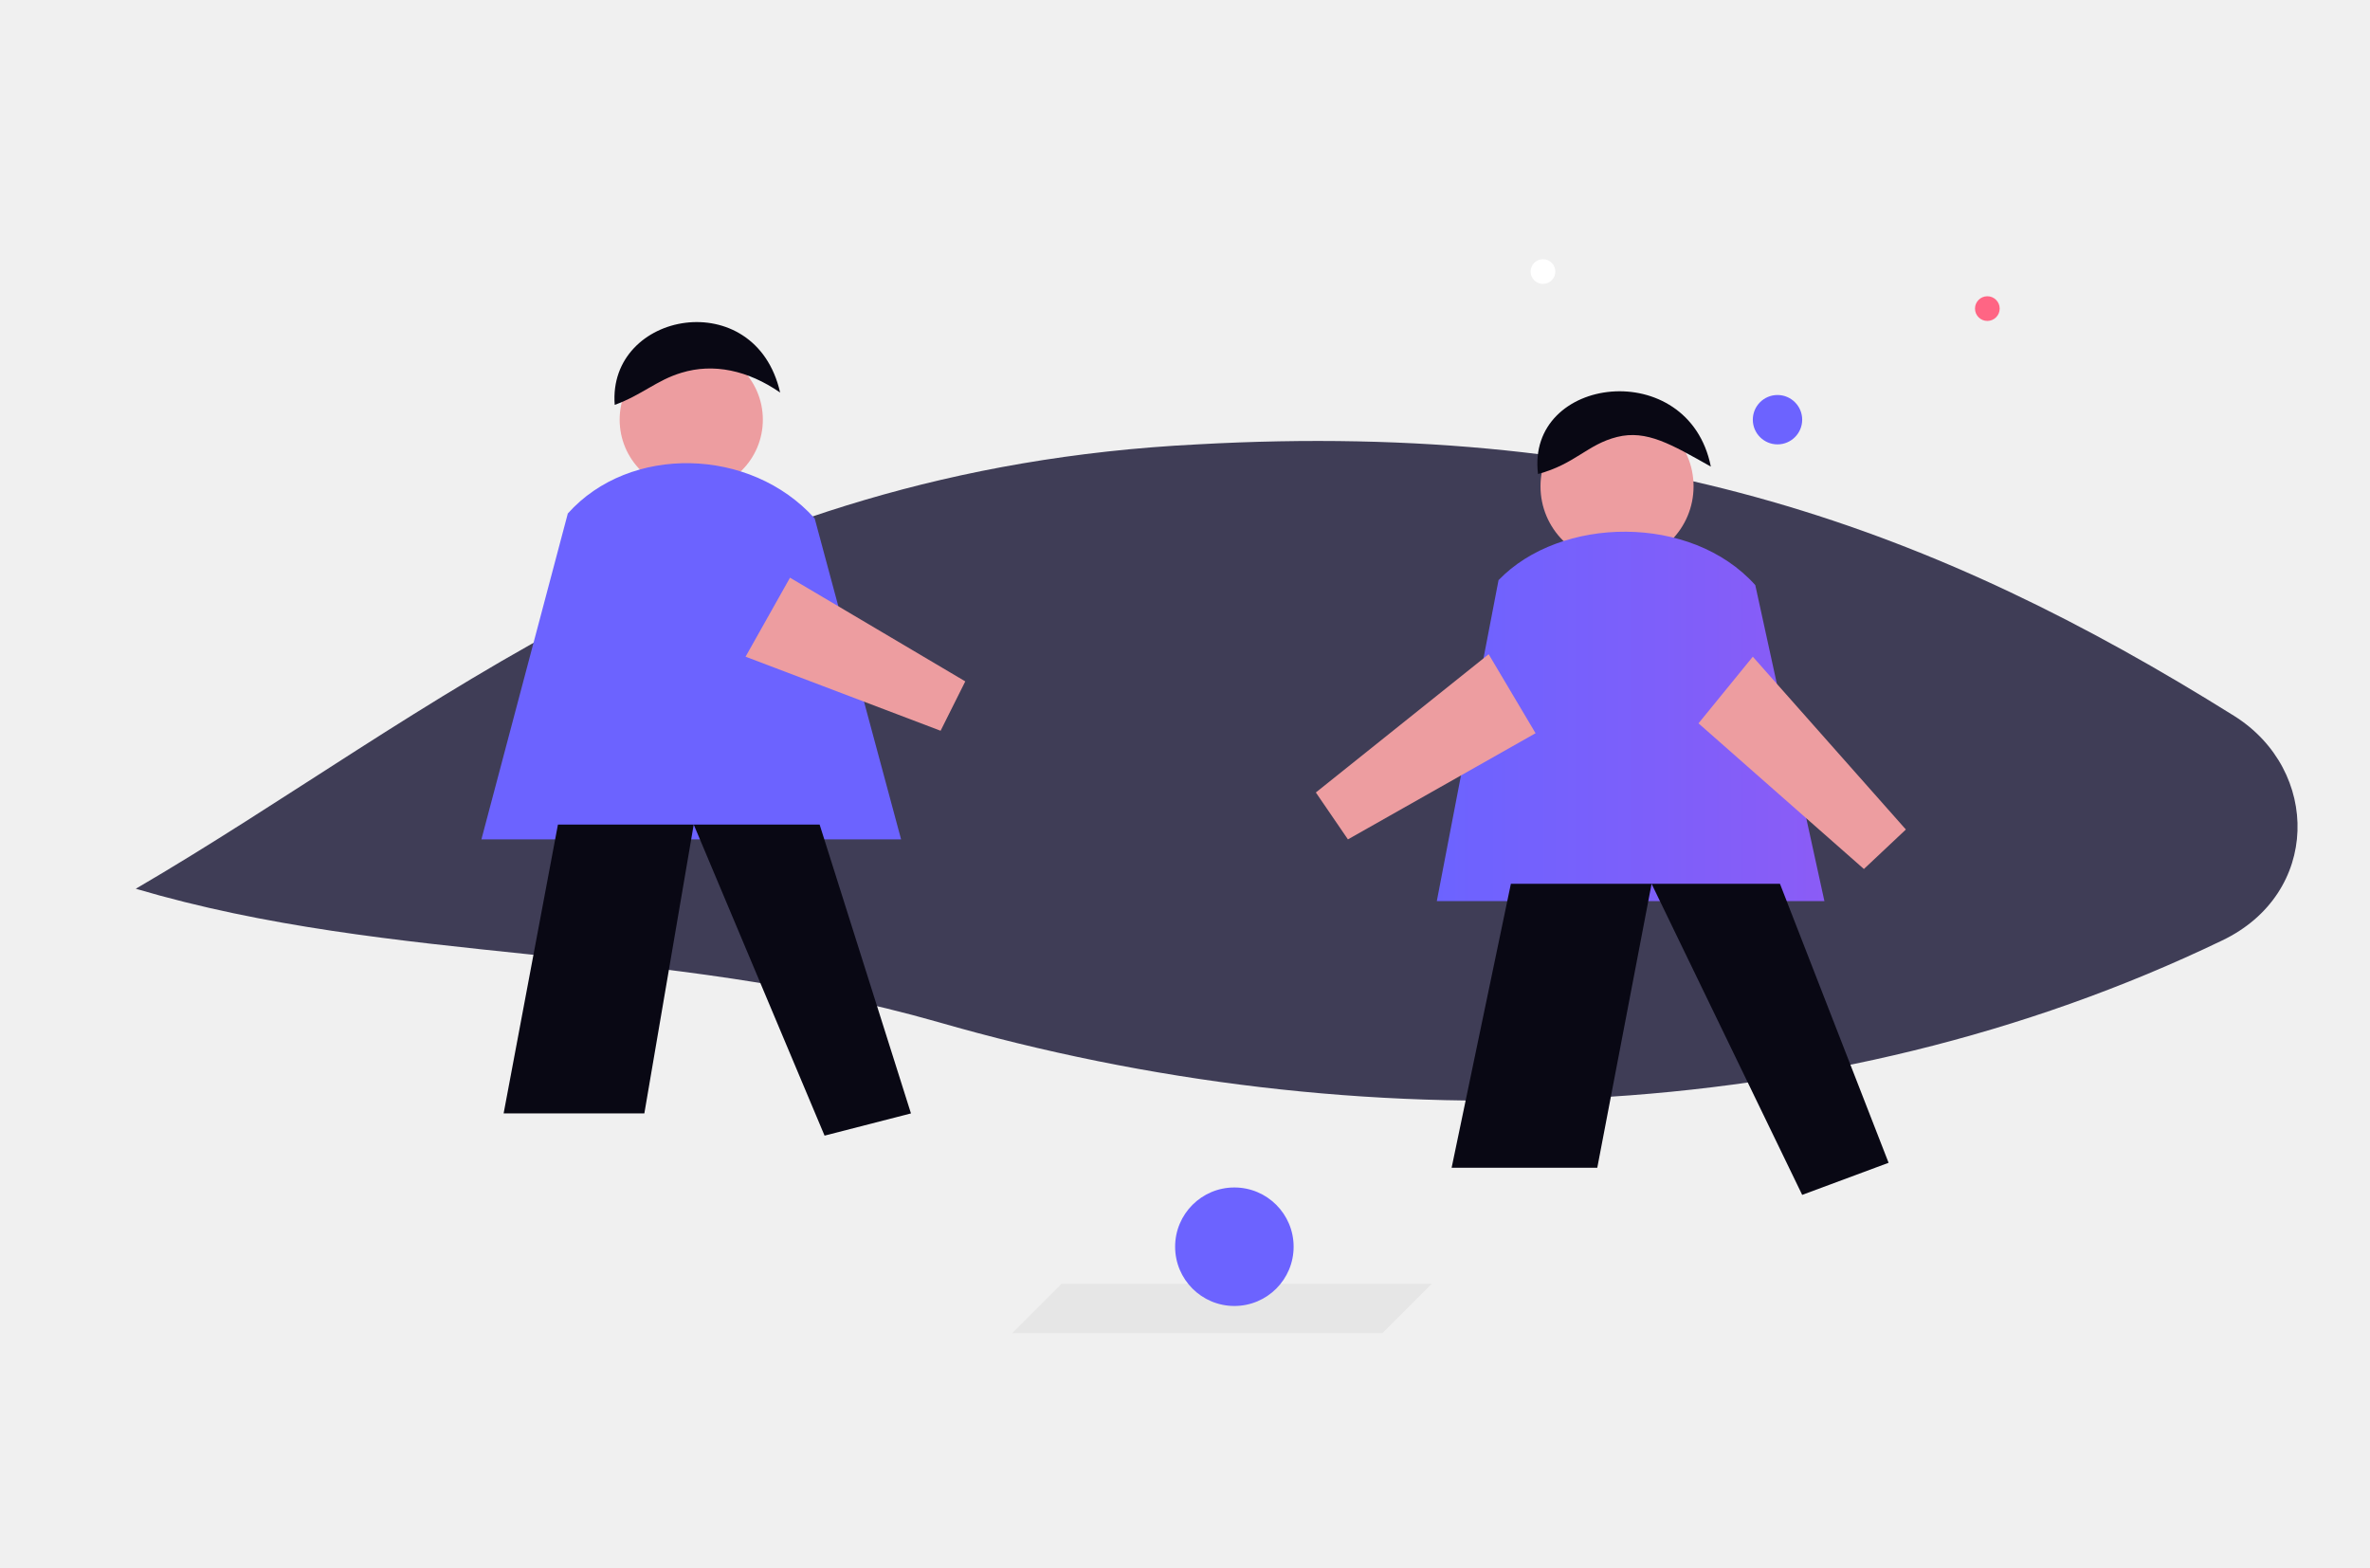
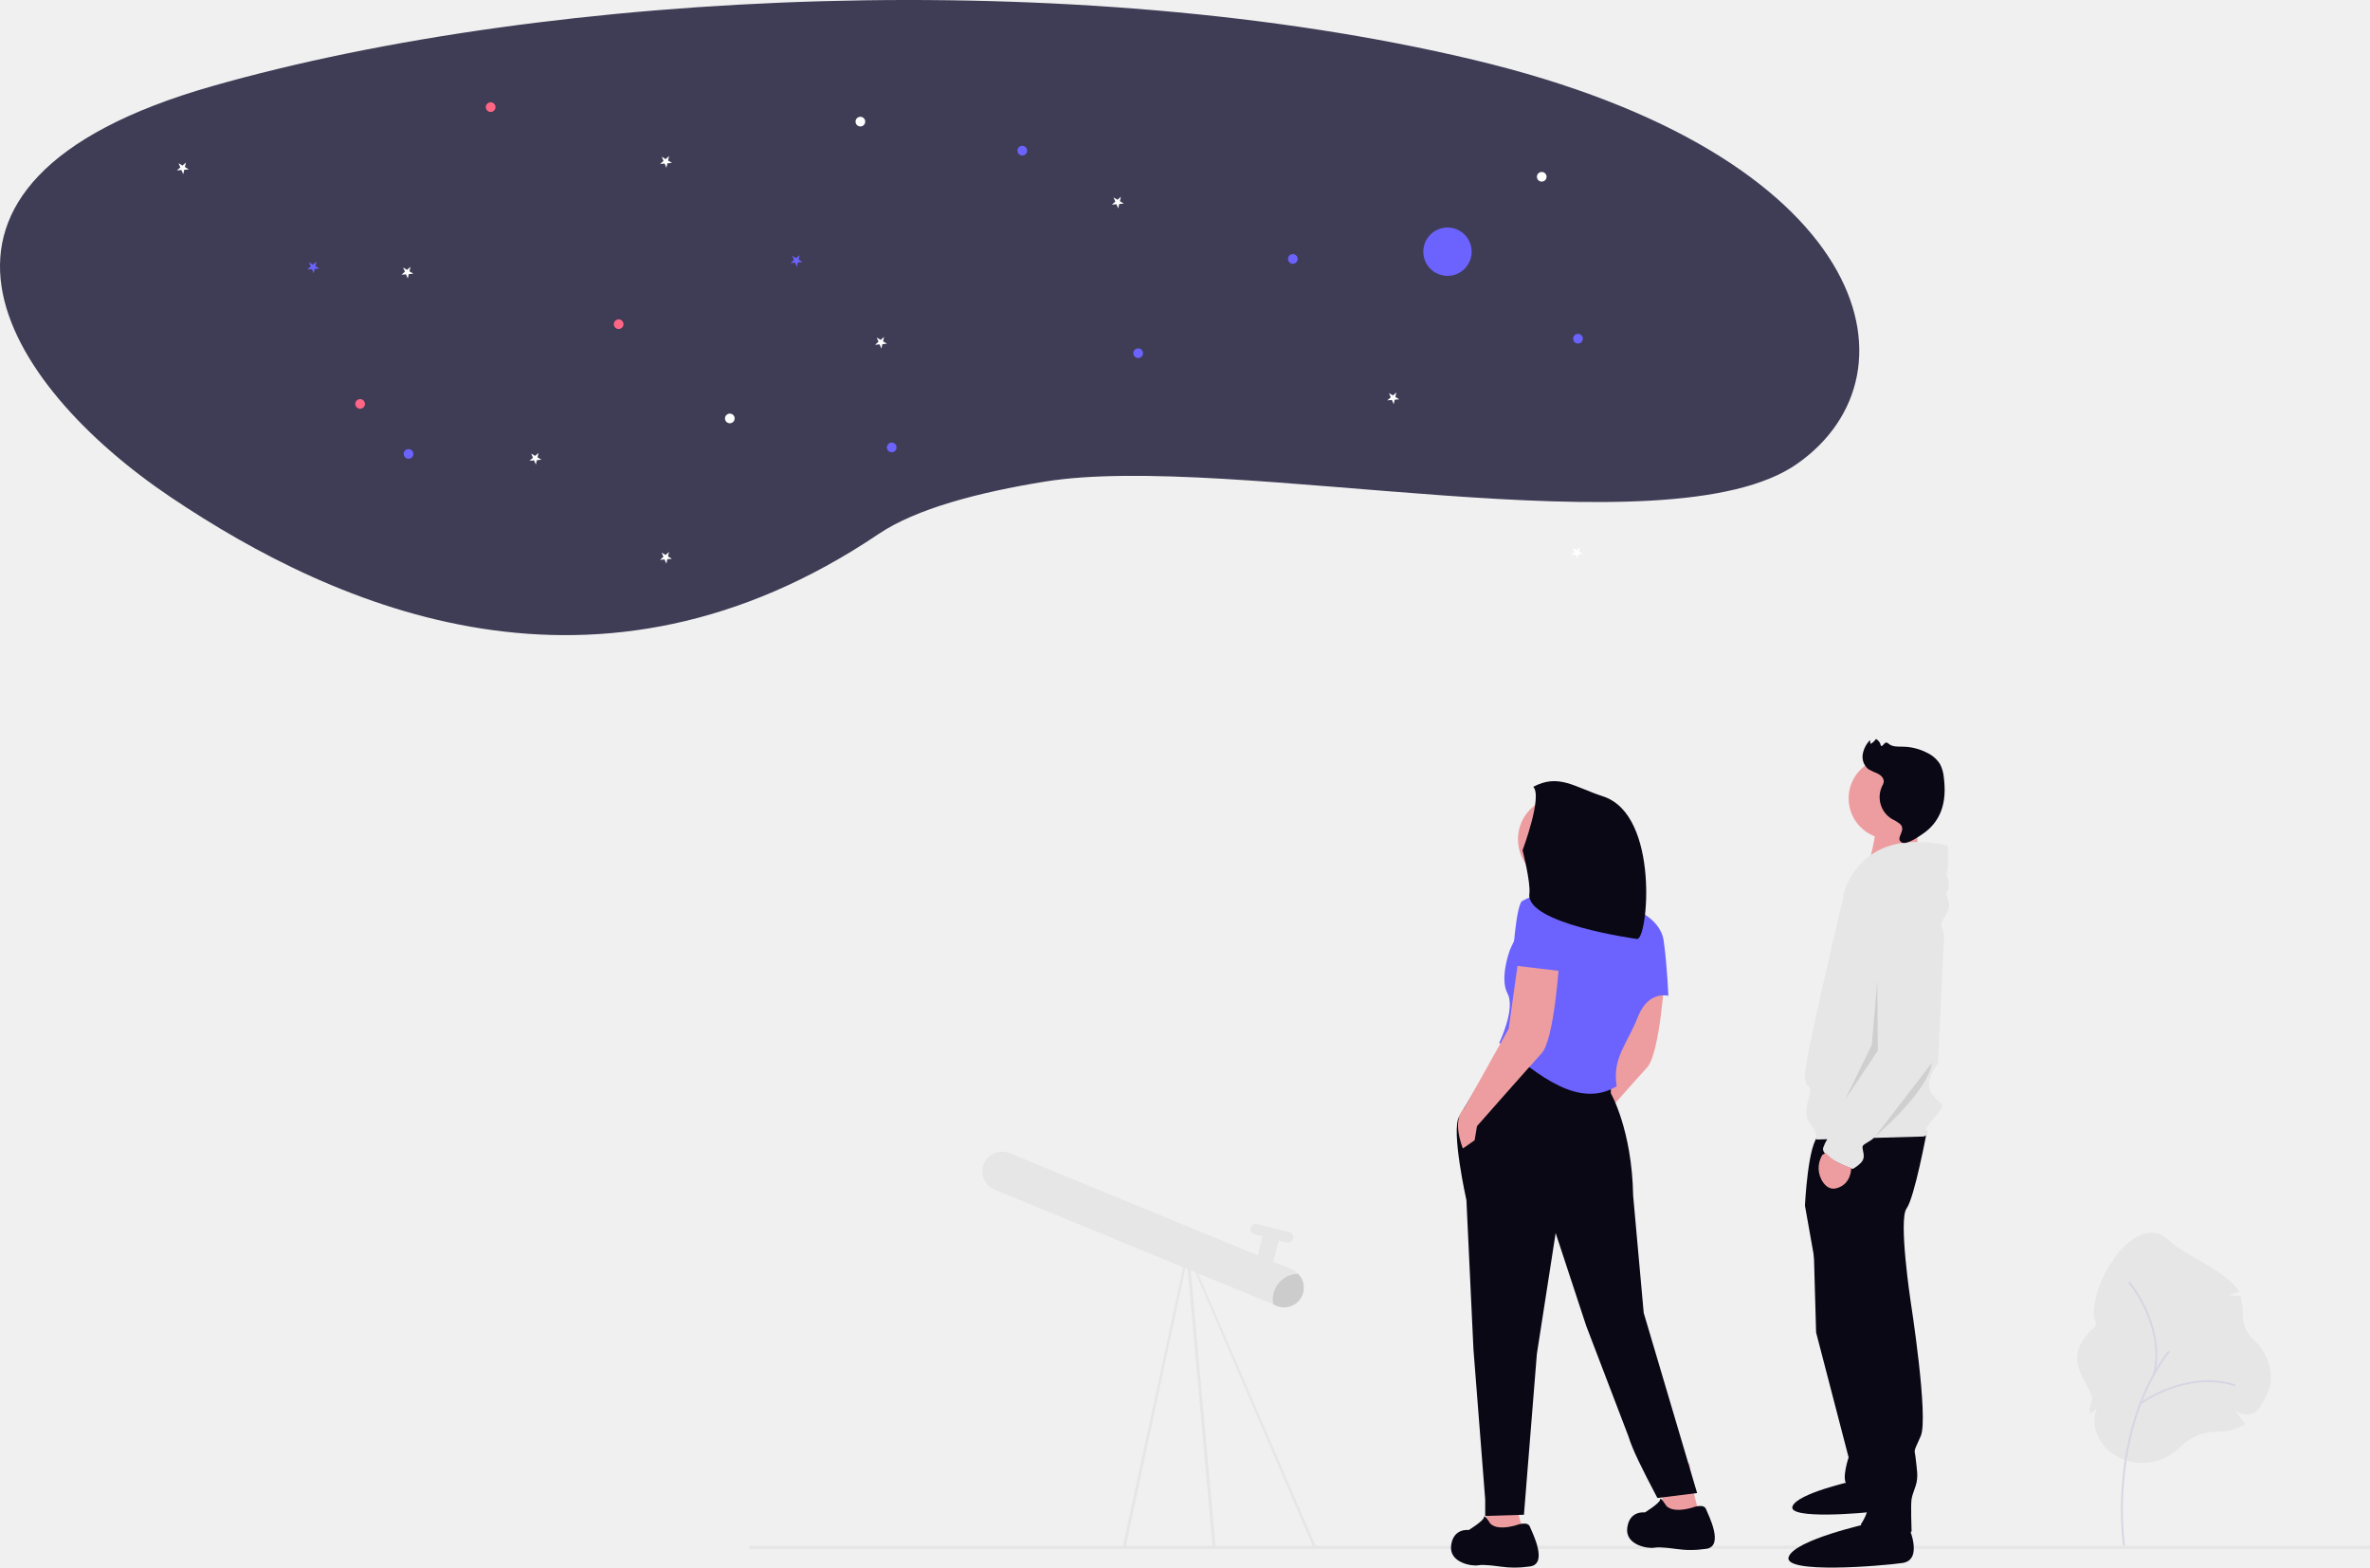
- <svg xmlns="http://www.w3.org/2000/svg" viewBox="0 0 960 635" role="img" aria-labelledby="title desc">
-   <defs>
-     <linearGradient id="g" x1="0" x2="1">
-       <stop stop-color="#6c63ff" />
-       <stop offset="1" stop-color="#8b5cf6" />
-     </linearGradient>
-   </defs>
-   <path fill="#3f3d56" d="M55 360c120-70 230-170 430-180 180-10 300 35 420 110 35 22 35 72-5 91-160 77-350 82-520 33-112-32-220-23-325-54z" />
-   <circle cx="720" cy="170" r="10" fill="#6c63ff" />
-   <circle cx="625" cy="110" r="5" fill="#fff" />
-   <circle cx="805" cy="125" r="5" fill="#ff6584" />
-   <g transform="translate(560 155)">
-     <circle cx="95" cy="42" r="31" fill="#ed9da0" />
-     <path fill="#090814" d="M63 37c-5-40 61-48 70-3-16-9-26-15-38-12-12 3-17 11-32 15z" />
-     <path fill="url(#g)" d="M47 80c25-26 78-27 104 2l28 128H22z" />
-     <path fill="#090814" d="M52 203h57l-22 115H28zM109 203h52l44 113-35 13z" />
-     <path fill="#ed9da0" d="M150 111l62 70-17 16-67-59z" />
-     <path fill="#ed9da0" d="M43 110l-70 56 13 19 76-43z" />
+ <svg xmlns="http://www.w3.org/2000/svg" width="960" height="634.965" viewBox="0 0 960 634.965" role="img" artist="Katerina Limpitsouni" source="https://undraw.co/">
+   <g transform="translate(-98.144 -56.655)">
+     <rect width="656.63" height="1.299" transform="translate(401.514 682.797)" fill="#e6e6e6" />
+     <g transform="translate(822.572 347.924)">
+       <g transform="translate(0 0)">
+         <path d="M333.411,299.812l-.306,21.012-20.172.068s5.12-16.449,2.826-19.888S333.411,299.812,333.411,299.812Z" transform="translate(-281.02 -260.42)" fill="#ed9da0" />
+         <path d="M343.674,594.882l1.231,43.189,13.166,50.6s-2.879,8.637-.821,10.7,11.517,5.759,11.517,5.759l-7.816-107.773Z" transform="translate(-333.692 -389.608)" fill="#090814" />
+         <path d="M371.611,779.272s4.693,10.328-1.878,11.265-36.925,3.44-35.048-1.878,24.72-10.328,24.72-10.328Z" transform="translate(-333.052 -469.731)" fill="#090814" />
+         <path d="M355.8,526.863s-4.936,26.736-8.228,31.263,1.648,37.43,1.648,37.43,7.4,47.3,4.113,54.707-2.469,4.936-2.056,9.05,1.231,7.4,0,11.11-1.231,3.291-1.646,5.347,0,13.163,0,13.163-17.687,6.17-20.568-2.879c0,0,4.114-5.759,2.879-10.283a54.778,54.778,0,0,1-2.056-13.983v-8.64L310.96,582.4l-4.525-25.5s1.231-25.914,5.759-28.382S355.8,526.863,355.8,526.863Z" transform="translate(-299.742 -359.843)" fill="#090814" />
+         <path d="M364.434,810.092s6.17,13.574-2.469,14.808-48.539,4.525-46.069-2.469,32.5-13.574,32.5-13.574Z" transform="translate(-315.786 -483.063)" fill="#090814" />
+         <circle cx="16.454" cy="16.454" r="16.454" transform="translate(24.375 15.667)" fill="#ed9da0" />
+         <path d="M7.411,123.85a16.125,16.125,0,0,1,1.62-3.418l-4.5.127s1.231-1.646-2.469-6.582.82-11.518,0-13.984S.418,100.4.008,94.646s15.629-72.4,15.629-72.4.1-.126.284-.353l-.486.151S20.776-6.748,57.8,1.478c0,0,.411,8.228,0,9.46s-.821,2.468,0,3.7.411,5.348-.41,5.76,1.646,4.114.821,6.582a17.825,17.825,0,0,1-2.056,4.114c-.41.82-1.073,2.3-1.073,2.3l-.006-.013c.884,2.707,1.282,4.5,1.282,4.5l-2.468,51.83s-6.17,7.4-2.468,12.339,5.76,3.7,2.879,7.405-6.17,6.582-4.936,7.815-1.232,2.057-1.232,2.057L27.9,119.9a5.185,5.185,0,0,1-.748.659c-3.7,2.467-4.114,2.056-3.7,4.114s.821,3.7-.821,5.347a14.182,14.182,0,0,1-3.29,2.469S6.176,127.963,7.411,123.85Z" transform="translate(6.685 49.752)" fill="#e6e6e6" />
+         <path d="M372.222,548s.182,6.6-5.989,8.248c-2.314.616-4.049-.559-5.315-2.271a10.1,10.1,0,0,1-.323-11.334l1.384-.646a18.891,18.891,0,0,0,4.254,3.447A33.413,33.413,0,0,0,372.222,548Z" transform="translate(-346.789 -366.196)" fill="#ed9da0" />
+         <path d="M325.77,477.514,302.68,507.48S323.942,489.705,325.77,477.514Z" transform="translate(-267.607 -338.348)" opacity="0.1" />
+         <path d="M111.52,359.249l.218,28.3-13.406,20.12L109.3,385.113Z" transform="translate(-75.518 -253.259)" opacity="0.1" />
+         <path d="M30.792,29.662a21.727,21.727,0,0,0-4.094.565A10.362,10.362,0,0,1,15.622,22.5a5.929,5.929,0,0,0-.567-1.847c-.752-1.231-2.467-1.465-3.888-1.183a30.326,30.326,0,0,1-4.2,1.026,6.43,6.43,0,0,1-5.547-3.141A10.648,10.648,0,0,1,.059,10.918L1.126,12.04A5.419,5.419,0,0,0,1.61,9.1a3.42,3.42,0,0,1,3.239.824c.94.1.231-1.745.929-2.383a1.617,1.617,0,0,1,1.137-.213c2,.019,3.62-1.512,5.2-2.744A22.085,22.085,0,0,1,21.441.331a12.272,12.272,0,0,1,6.8.33,14.538,14.538,0,0,1,4.6,3.256c3.352,3.226,6.327,7.017,7.723,11.458a19.288,19.288,0,0,1,.1,11.184c-.567,1.9-2.261,8.4-4.744,8.55C32.8,35.3,34.672,29.891,30.792,29.662Z" transform="translate(39.891 0) rotate(38.991)" fill="#090814" />
+       </g>
+     </g>
+     <g transform="translate(685.884 369.726)">
+       <path d="M273.547,427.631l-4.28,30.437L251.2,490.407c-5.234,4.756-.478,16.17-.478,16.17l4.755-3.327.951-5.707s20.926-23.779,26.157-29.487,7.134-37.095,7.134-37.095Z" transform="translate(-203.152 -348.745)" fill="#ed9da0" />
+       <path d="M229.908,715.054s-.951,10.938-.478,13.792,14.744-.478,14.744-.478c-2.378-4.756-3.805-19.023-3.805-19.023Z" transform="translate(-143.76 -429.759)" fill="#ed9da0" />
+       <path d="M330.483,720.787s-1.427,15.221-.951,18.072,14.744-.478,14.744-.478c-2.378-4.756-3.805-19.023-3.805-19.023Z" transform="translate(-315.198 -432.638)" fill="#ed9da0" />
+       <circle cx="17.298" cy="17.298" r="17.298" transform="translate(27.132 9.58)" fill="#ed9da0" />
+       <path d="M256.2,372.392c2.854,3.805,1.427,10.463,1.427,10.463s29.01,33.77,34.242,33.77,4.28-23.78,4.28-23.78-7.611-9.034-11.892-10.94-11.89-22.352-11.89-22.352S253.347,368.587,256.2,372.392Z" transform="translate(-214.758 -329.166)" fill="#ed9da0" />
+       <path d="M249.923,468.362l-18.616,31.271c-3.4,5.59,2.925,33.883,2.925,33.883l2.851,60.4,4.756,60.859v6.658l15.694-.477,5.234-65.139,7.609-48.985L282.741,584.4,299.8,629.024c1.746,5.69,5.457,13.093,11.792,25.138l16.089-2-21.638-72.987-4.28-47.556c-.478-26.632-9.034-41.375-9.034-41.375v-5.707Z" transform="translate(-227.98 -360.458)" fill="#090814" />
+       <path d="M236,732.292s-2.378-3.805-2.378-2.378-6.184,5.235-6.184,5.235-6.183-.951-7.134,6.183,8.562,8.561,10.94,8.083,8.561.477,8.561.477a42.44,42.44,0,0,0,12.365,0c7.609-.951.951-13.792,0-16.17s-5.707-.477-5.707-.477C237.9,735.62,236,732.292,236,732.292Z" transform="translate(-148.901 -435.582)" fill="#090814" />
+       <path d="M336.133,742.3s-2.378-3.8-2.378-2.378-6.183,5.234-6.183,5.234-6.183-.951-7.134,6.183,8.561,8.561,10.938,8.084,8.561.478,8.561.478a42.442,42.442,0,0,0,12.365,0c7.609-.951.951-13.792,0-16.17s-5.707-.477-5.707-.477C338.035,745.63,336.133,742.3,336.133,742.3Z" transform="translate(-320.371 -438.462)" fill="#090814" />
+       <path d="M275.668,390.415c-11.89-12.365-24.73,18.548-24.73,18.548s-4.28,11.414-.951,17.6-3.329,19.974-3.329,19.974c16.287,13.864,32.517,26.679,47.558,17.6-1.9-11.414,4.28-17.12,8.561-28.059s12.365-8.561,12.365-8.561-.478-12.365-1.9-22.352-14.266-13.737-14.266-13.737C296.644,395.6,287.558,402.779,275.668,390.415Z" transform="translate(-227.091 -337.203)" fill="#6c63ff" />
+       <path d="M333.547,419.631l-4.28,30.437L311.2,482.407c-5.234,4.756-.478,16.17-.478,16.17l4.755-3.327.951-5.707s20.926-23.78,26.157-29.487,7.134-37.095,7.134-37.095Z" transform="translate(-305.899 -346.445)" fill="#ed9da0" />
+       <path d="M306.933,414.522l19.974,2.378s1.427-23.3-1.59-29.129-14.1.591-14.1.591C308.36,388.84,306.933,414.522,306.933,414.522Z" transform="translate(-282.136 -336.579)" fill="#6c63ff" />
+       <path d="M0,5.957C4.925,8.418,4.269,31.678,4.269,31.678s7.423,11.274,8.354,15.779c2.473,12,47.15,3.108,47.15,3.108C64.21,49.766,52.292-.016,27.994.417,15.744.639,7.982-2.586,0,5.957Z" transform="translate(35.271 0) rotate(19)" fill="#090814" />
+     </g>
+     <path d="M942.067,279.759c-52.37,36.763-229.153-5.022-304.7,7.219-26.931,4.348-52.237,11.008-67.37,21.207-113.812,76.7-219.244,30.471-286.735-14.876S162.275,166.089,300.04,126.8s350.5-48.9,511-10.655S994.437,243,942.067,279.759Z" transform="translate(-115.937 -35.25)" fill="#3f3d56" />
+     <g transform="translate(496.049 523.149)">
+       <path d="M403.77,669.81a.654.654,0,0,0,.581-.269L429.77,550.849l50.913,118.788a.843.843,0,0,0,.854.1c.279-.125.35-.373.157-.555l-51.6-119.439a.8.8,0,0,0-.589-.169.617.617,0,0,0-.5.266L403.189,669.281a.288.288,0,0,0,.081.361A.757.757,0,0,0,403.77,669.81Z" transform="translate(-346.397 -508.863)" fill="#e6e6e6" />
+       <path d="M451.218,669.81a.789.789,0,0,0,.465-.137.313.313,0,0,0,.144-.318L441.074,549.916c-.048-.218-.359-.37-.7-.338s-.569.233-.521.451l10.753,119.439A.59.59,0,0,0,451.218,669.81Z" transform="translate(-357.278 -508.863)" fill="#e6e6e6" />
+       <path d="M408.113,519.022a7.992,7.992,0,0,0,3.362,8.639,7.764,7.764,0,0,0,1.341.709l114.18,47a7.994,7.994,0,0,0,10.43-4.345,7.984,7.984,0,0,0-4.347-10.424l-114.18-47a.41.41,0,0,0-.082-.027,7.983,7.983,0,0,0-10.7,5.448Z" transform="translate(-407.869 -513.003)" fill="#e6e6e6" />
+       <path d="M3.379,15.972h0a3.379,3.379,0,0,0,3.379-3.379V3.379A3.379,3.379,0,0,0,3.379,0h0A3.379,3.379,0,0,0,0,3.379v9.215a3.379,3.379,0,0,0,3.379,3.379Z" transform="translate(116.863 48.456) rotate(-165.73)" fill="#e6e6e6" />
+       <path d="M2.15,4.3H15.665a2.15,2.15,0,0,0,2.15-2.15h0A2.15,2.15,0,0,0,15.665,0H2.15A2.15,2.15,0,0,0,0,2.15H0A2.15,2.15,0,0,0,2.15,4.3Z" transform="translate(125.396 37.321) rotate(-165.73)" fill="#e6e6e6" />
+       <path d="M419.57,566.574a7.992,7.992,0,0,0-1.529-9.143,10.439,10.439,0,0,0-9.172,5.857,10.327,10.327,0,0,0-.888,6.437,7.983,7.983,0,0,0,11.59-3.151Z" transform="translate(-290.15 -507.974)" fill="#ccc" />
+     </g>
+     <ellipse cx="9.788" cy="9.788" rx="9.788" ry="9.788" transform="translate(674.68 148.818)" fill="#6c63ff" />
+     <ellipse cx="1.958" cy="1.958" rx="1.958" ry="1.958" transform="translate(557.225 197.758)" fill="#6c63ff" />
+     <ellipse cx="1.958" cy="1.958" rx="1.958" ry="1.958" transform="translate(457.388 235.931)" fill="#6c63ff" />
+     <ellipse cx="1.958" cy="1.958" rx="1.958" ry="1.958" transform="translate(346.784 186.013)" fill="#ff6584" />
+     <ellipse cx="1.958" cy="1.958" rx="1.958" ry="1.958" transform="translate(720.684 126.306)" fill="#fff" />
+     <ellipse cx="1.958" cy="1.958" rx="1.958" ry="1.958" transform="translate(619.868 159.585)" fill="#6c63ff" />
+     <ellipse cx="1.958" cy="1.958" rx="1.958" ry="1.958" transform="translate(735.366 191.885)" fill="#6c63ff" />
+     <ellipse cx="1.958" cy="1.958" rx="1.958" ry="1.958" transform="translate(391.809 224.185)" fill="#fff" />
+     <ellipse cx="1.958" cy="1.958" rx="1.958" ry="1.958" transform="translate(242.053 218.313)" fill="#ff6584" />
+     <path d="M243.451,134.847l-1.846.161-.417,1.806-.724-1.706-1.846.161,1.4-1.216-.724-1.706,1.589.954,1.4-1.216-.417,1.806Z" transform="translate(74.007 108.021)" fill="#fff" />
+     <path d="M484.451,28.847l-1.846.161-.417,1.806-.724-1.706-1.846.161,1.4-1.216-.724-1.706,1.589.954,1.4-1.216-.417,1.806Z" transform="translate(68.897 110.268)" fill="#fff" />
+     <path d="M598.451,109.847l-1.846.161-.417,1.806-.724-1.706-1.846.162,1.4-1.216-.724-1.706,1.589.954,1.4-1.216-.417,1.806Z" transform="translate(66.479 108.551)" fill="#fff" />
+     <path d="M386.451,86.847l-1.846.161-.417,1.806-.724-1.706-1.846.162,1.4-1.216-.724-1.706,1.589.954,1.4-1.216-.417,1.806Z" transform="translate(70.975 109.038)" fill="#fff" />
+     <path d="M297.451,175.847l-1.846.161-.417,1.806-.724-1.706-1.846.161,1.4-1.216-.724-1.706,1.589.954,1.4-1.216-.417,1.806Z" transform="translate(72.862 107.151)" fill="#fff" />
+     <path d="M674.451,173.847l-1.846.161-.417,1.806-.724-1.706-1.846.161,1.4-1.216-.724-1.706,1.588.954,1.4-1.216-.417,1.806Z" transform="translate(64.868 107.194)" fill="#fff" />
+     <path d="M190.451,57.847l-1.846.161-.417,1.806-.724-1.706-1.846.161,1.4-1.216-.724-1.706,1.589.954,1.4-1.216-.417,1.806Z" transform="translate(75.131 109.654)" fill="#fff" />
+     <g transform="translate(939.483 555.98)">
+       <path d="M834.17,512.9a21.423,21.423,0,0,1-13.923-5.141,20.014,20.014,0,0,1-4.1-5.725,13.092,13.092,0,0,1-.415-11.3,15.025,15.025,0,0,1-2.481,2.035l-.453.3-.026-.544c-.017-.354-.026-.706-.026-1.048,0-2.013,1.522-4.055.82-5.916-2.959-7.841-12.345-15.634,1.258-27.77,1.258-1.123-.423-3.367-.423-5.066,0-16.646,18.086-41.615,30.194-30.188,7.067,6.67,21.791,11.409,28.666,20.687l.091.275-.268.109a16.178,16.178,0,0,1-4.3,1.143,20.5,20.5,0,0,0,4.794.4l.249-.009.061.242a30.329,30.329,0,0,1,.9,7.338v.267a13.371,13.371,0,0,0,4.417,9.97,21.472,21.472,0,0,1,7.005,15.845c0,3.529-2.4,8.161-4.41,11.426a6.461,6.461,0,0,1-4.743,3.038,6.309,6.309,0,0,1-5.092-1.645,20.865,20.865,0,0,0,3.68,5.21l.275.283-.341.2a21.408,21.408,0,0,1-10.792,2.914h-.222a20.9,20.9,0,0,0-14.992,6.119A21.586,21.586,0,0,1,834.17,512.9Z" transform="translate(-807.653 -419.644)" fill="#e6e6e6" />
+       <path d="M1.16,106.88a.385.385,0,0,1-.381-.331A129.051,129.051,0,0,1,.6,79.5C1.7,67.769,4.808,51.764,13.081,37.083c2.265-9.968-.5-19.278-3.24-25.367A52.231,52.231,0,0,0,3.159.634a.386.386,0,0,1,.589-.5,53.139,53.139,0,0,1,6.8,11.263c2.589,5.751,5.2,14.332,3.709,23.67a77.256,77.256,0,0,1,4.739-6.993.385.385,0,0,1,.613.467,77.309,77.309,0,0,0-5.8,8.82c-.023.1-.047.2-.071.3a.384.384,0,0,1-.252.275A88.406,88.406,0,0,0,8.615,48.275a53.125,53.125,0,0,1,11.079-5.538c6.468-2.368,16.3-4.515,26.428-1.292a.385.385,0,1,1-.234.735c-9.918-3.156-19.574-1.046-25.93,1.281A52.2,52.2,0,0,0,8.424,49.327.385.385,0,0,1,8.2,49.4h-.02A115.86,115.86,0,0,0,1.366,79.574a128.161,128.161,0,0,0,.176,26.866.386.386,0,0,1-.38.439Z" transform="translate(17.803 19.937)" fill="#d6d6e3" />
+     </g>
+     <ellipse cx="1.958" cy="1.958" rx="1.958" ry="1.958" transform="translate(510.27 115.706)" fill="#6c63ff" />
+     <ellipse cx="1.958" cy="1.958" rx="1.958" ry="1.958" transform="translate(444.691 103.96)" fill="#fff" />
+     <ellipse cx="1.958" cy="1.958" rx="1.958" ry="1.958" transform="translate(294.935 98.088)" fill="#ff6584" />
+     <path d="M243.451,134.847l-1.846.161-.417,1.806-.724-1.706-1.846.161,1.4-1.216-.724-1.706,1.589.954,1.4-1.216-.417,1.806Z" transform="translate(126.89 -12.204)" fill="#fff" />
+     <path d="M297.451,175.847l-1.846.161-.417,1.806-.724-1.706-1.846.161,1.4-1.216-.724-1.706,1.589.954,1.4-1.216-.417,1.806Z" transform="translate(125.745 -13.074)" fill="#6c63ff" />
+     <ellipse cx="1.958" cy="1.958" rx="1.958" ry="1.958" transform="translate(261.667 238.556)" fill="#6c63ff" />
+     <path d="M243.451,134.847l-1.846.161-.417,1.806-.724-1.706-1.846.161,1.4-1.216-.724-1.706,1.589.954,1.4-1.216-.417,1.806Z" transform="translate(-68.831 -9.58)" fill="#fff" />
+     <path d="M297.451,175.847l-1.846.161-.417,1.806-.724-1.706-1.846.161,1.4-1.216-.724-1.706,1.589.954,1.4-1.216-.417,1.806Z" transform="translate(-69.976 -10.45)" fill="#6c63ff" />
  </g>
-   <g transform="translate(190 115)">
-     <circle cx="90" cy="55" r="29" fill="#ed9da0" />
-     <path fill="#090814" d="M59 49c-3-38 57-49 67-5-13-9-27-12-40-8-10 3-16 9-27 13z" />
-     <path fill="#6c63ff" d="M40 93c25-28 74-27 100 2l35 130H5z" />
-     <path fill="#090814" d="M36 219h55l-20 117H14zM91 219h51l37 117-35 9z" />
-     <path fill="#ed9da0" d="M130 119l71 42-10 20-79-30z" />
-   </g>
-   <path fill="#e6e6e6" d="M430 520h150l-20 20H410z" />
-   <circle cx="500" cy="505" r="24" fill="#6c63ff" />
</svg>
